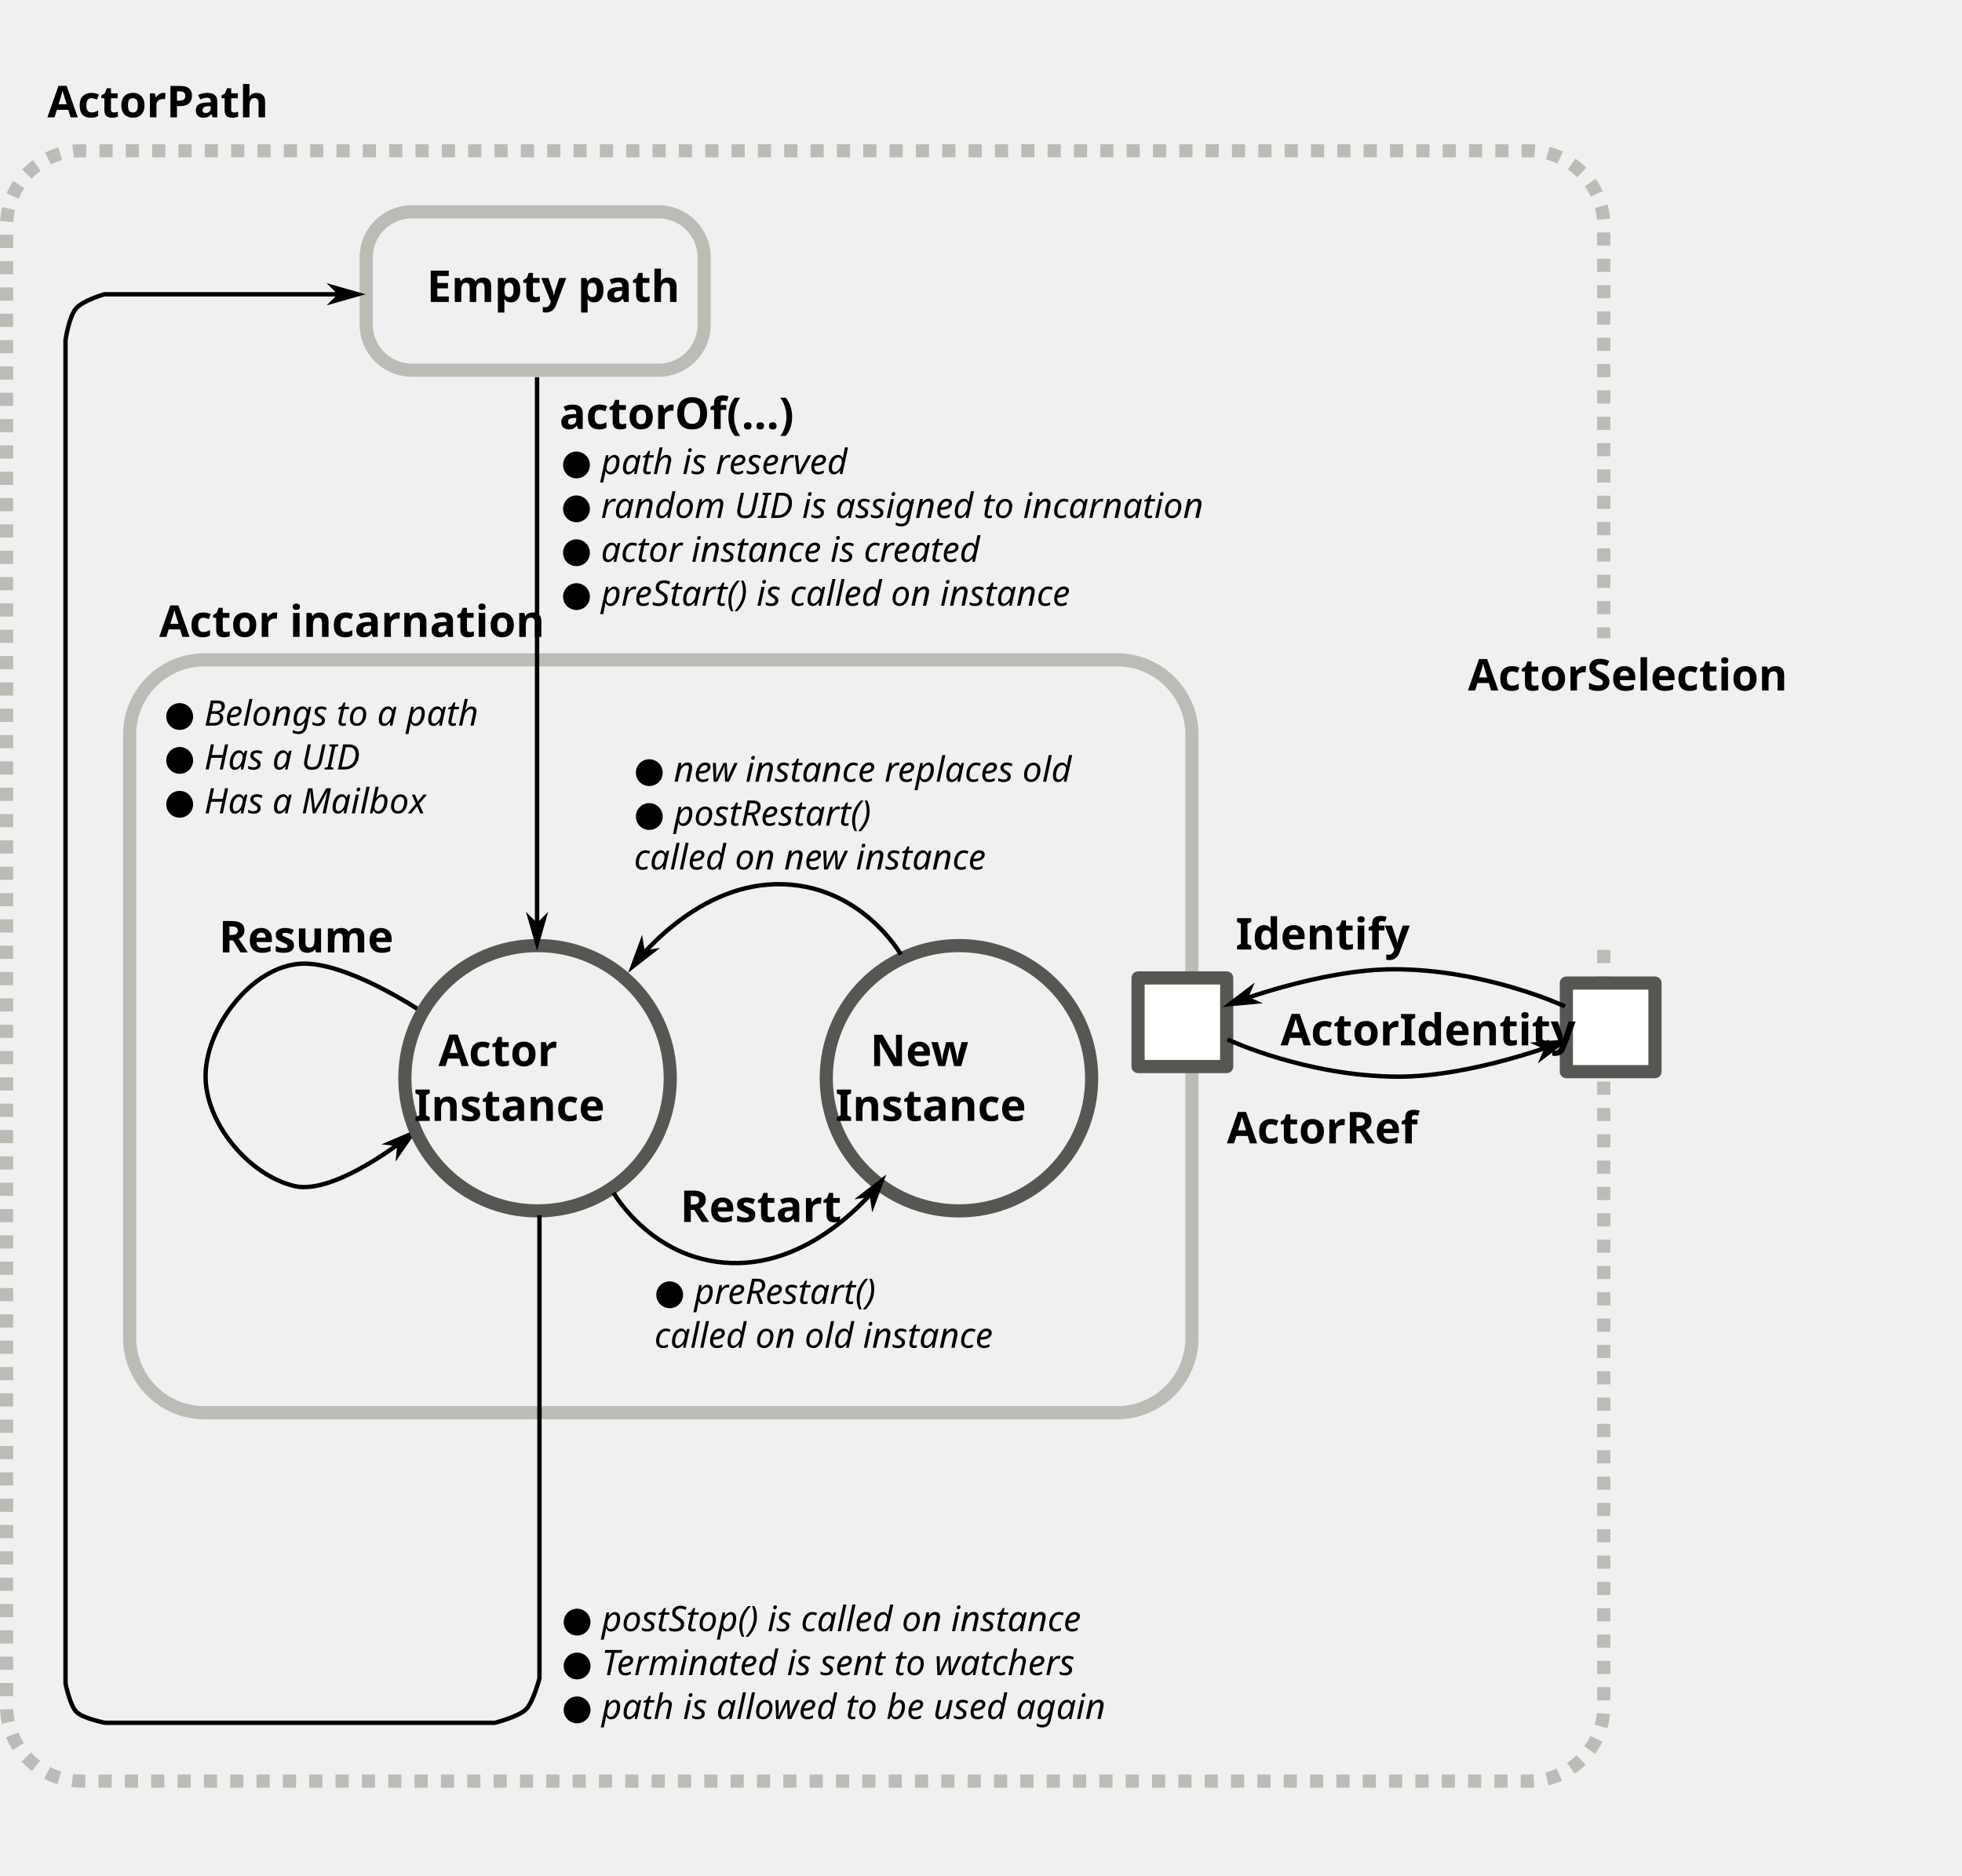
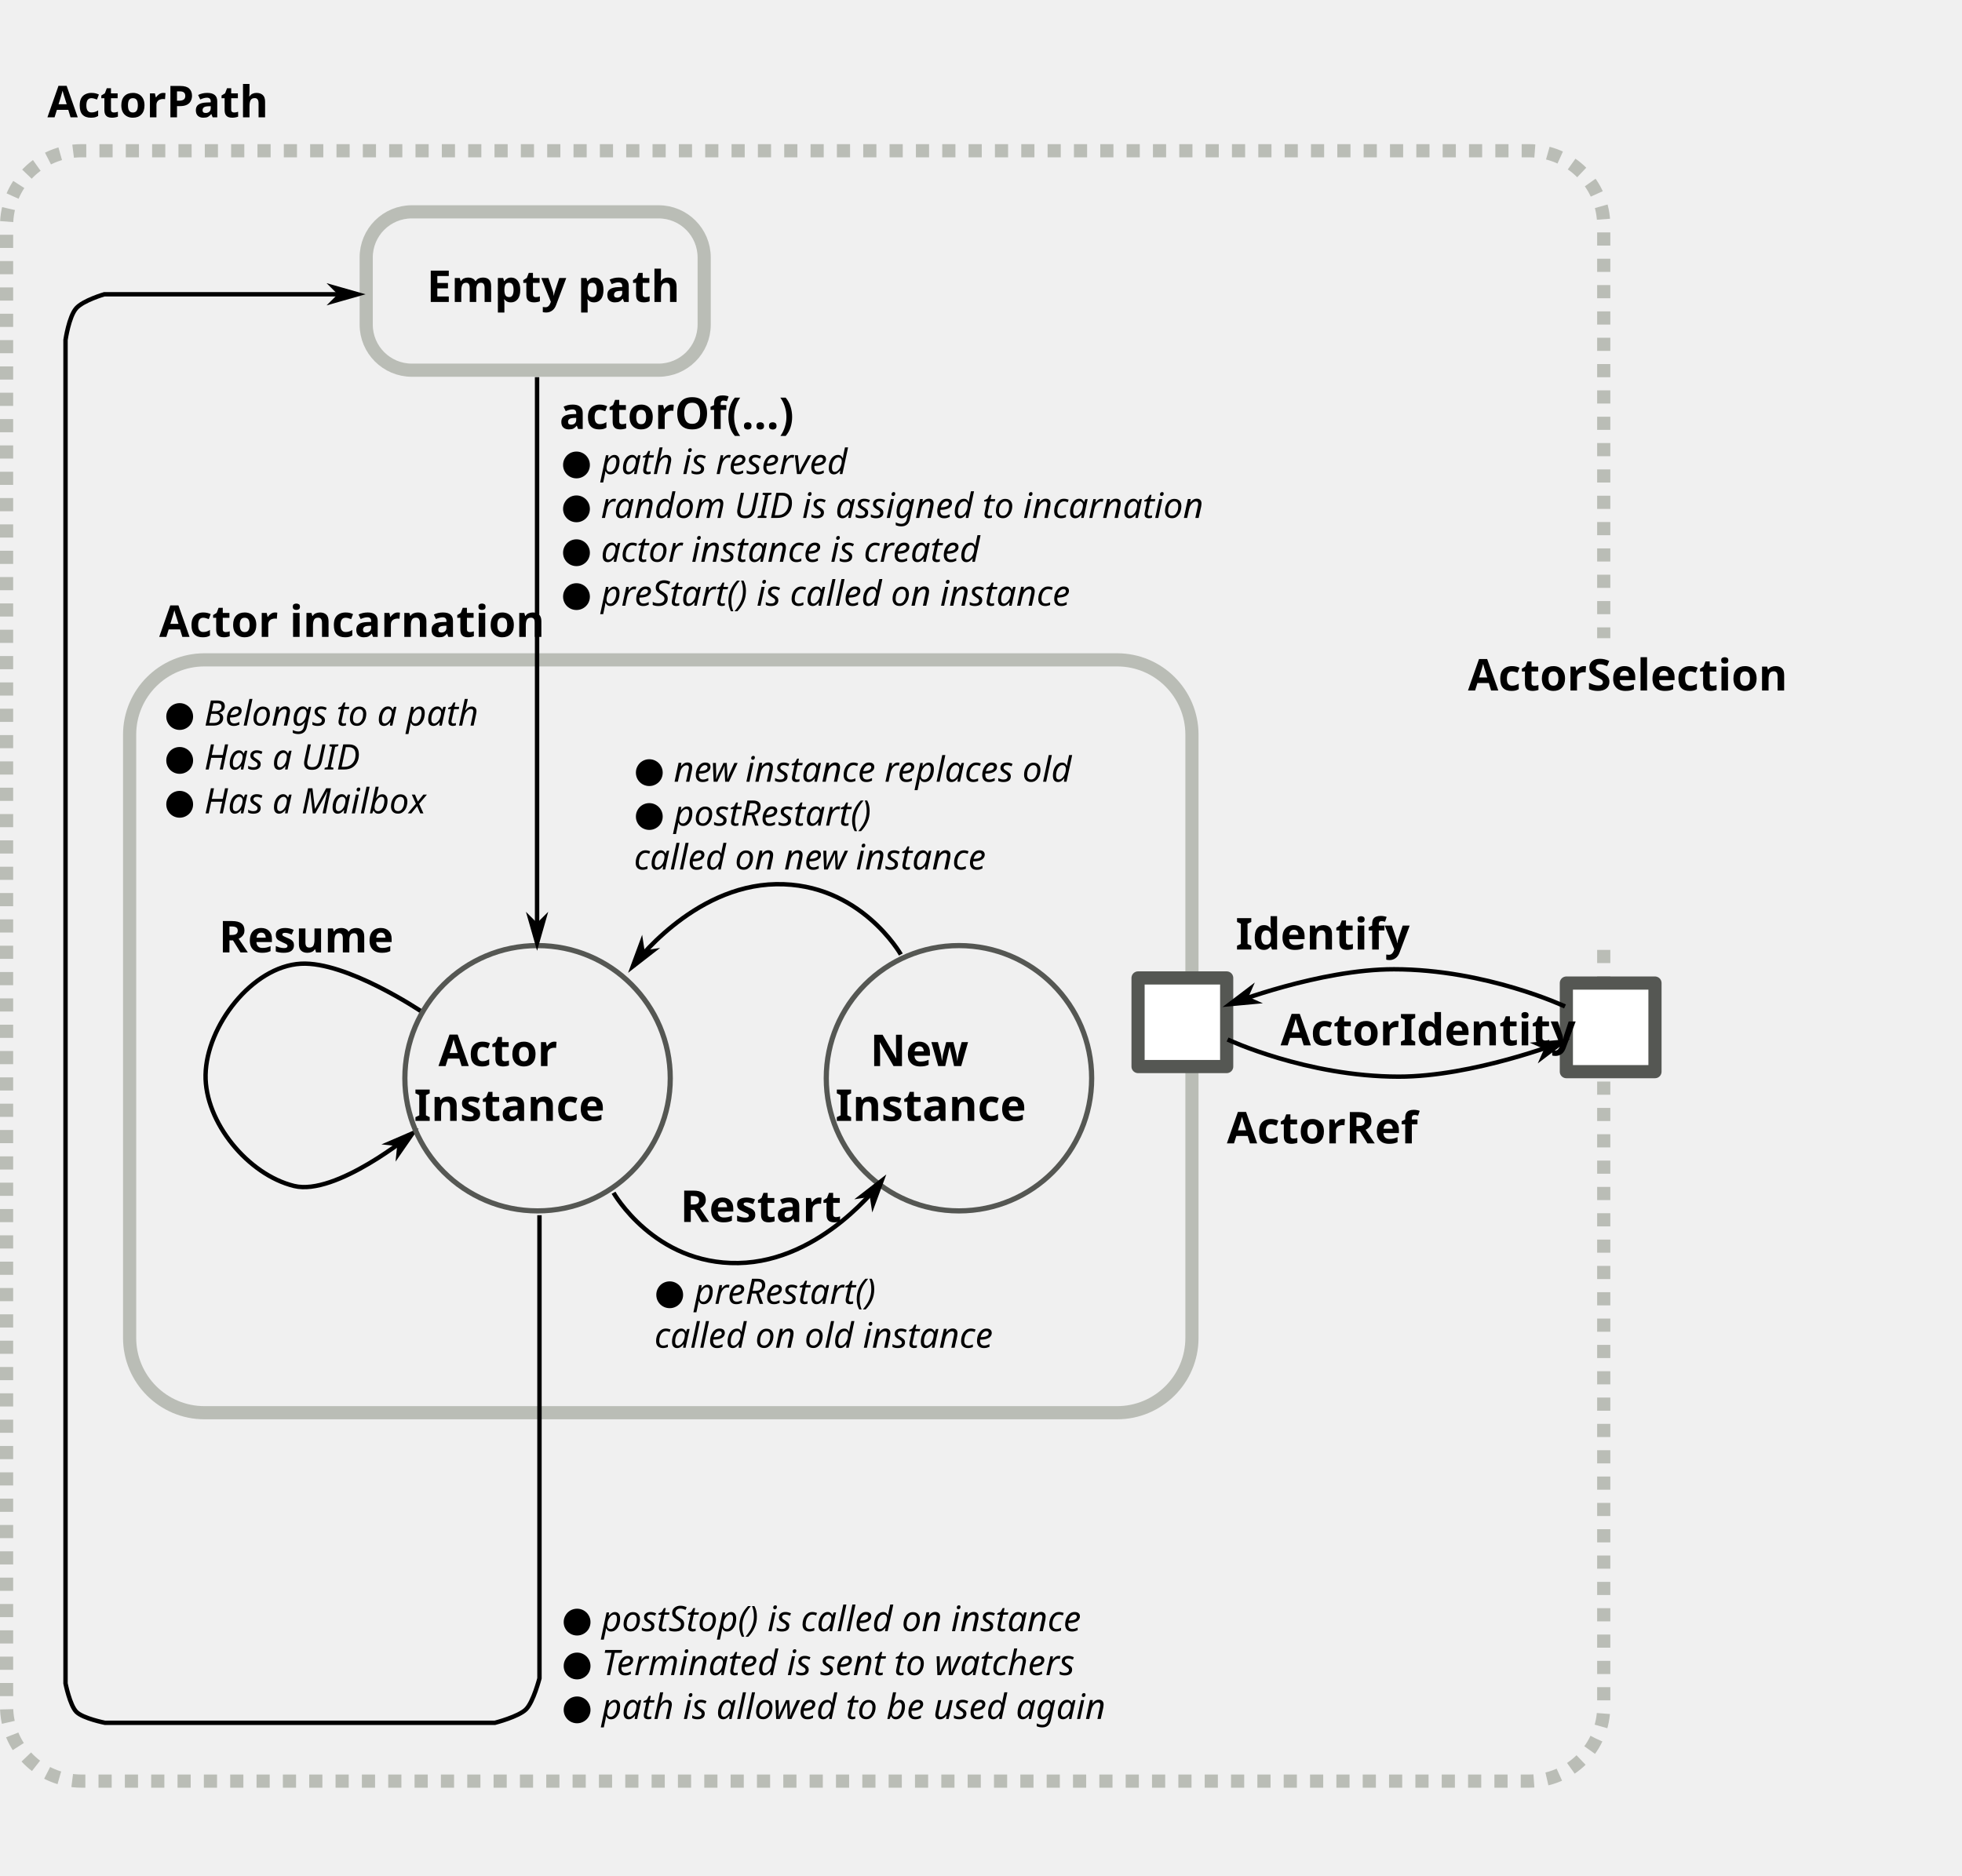
<svg xmlns="http://www.w3.org/2000/svg" width="446.967" height="427.356" id="svg2" version="1.1">
  <defs id="defs4">
    <marker orient="auto" refY="0" refX="0" id="Arrow1Mend" style="overflow:visible">
      <path id="path3777" d="M 0,0 5,-5 -12.5,0 5,5 0,0 z" style="fill-rule:evenodd;stroke:#000000;stroke-width:1pt;marker-start:none" transform="matrix(-0.4,0,0,-0.4,-4,0)" />
    </marker>
    <marker orient="auto" refY="0" refX="0" id="Arrow1Lend" style="overflow:visible">
      <path id="path3771" d="M 0,0 5,-5 -12.5,0 5,5 0,0 z" style="fill-rule:evenodd;stroke:#000000;stroke-width:1pt;marker-start:none" transform="matrix(-0.8,0,0,-0.8,-10,0)" />
    </marker>
  </defs>
  <g id="layer1" transform="translate(-440.46,-63.20817)">
    <path style="fill:none;stroke:#000000;stroke-width:1px;stroke-linecap:butt;stroke-linejoin:miter;stroke-opacity:1;marker-end:url(#Arrow1Mend)" d="M 536.312,293.593 C 536.312,293.593 519.361,282.221 508.992,282.808 497.894,283.437 487.492,297.014 487.29,308.128 487.093,318.913 496.967,330.873 507.442,333.448 516.953,335.786 534.312,321.563 534.312,321.563" id="path4813" />
-     <path style="fill:none;stroke:#555753;stroke-width:2.538;stroke-linejoin:round;stroke-miterlimit:4;stroke-opacity:1;stroke-dasharray:none;stroke-dashoffset:0" id="path2985" d="M 309.006,526.587 C 309.006,540.714 297.554,552.165 283.428,552.165 269.301,552.165 257.849,540.714 257.849,526.587 257.849,512.461 269.301,501.009 283.428,501.009 297.554,501.009 309.006,512.461 309.006,526.587 z" transform="matrix(1.181818,0,0,1.181818,227.964,-313.4271)" />
+     <path style="fill:none;stroke:#555753;stroke-width:2.5.846;stroke-linejoin:round;stroke-miterlimit:4;stroke-opacity:1;stroke-dasharray:none;stroke-dashoffset:0" id="path2985" d="M 309.006,526.587 C 309.006,540.714 297.554,552.165 283.428,552.165 269.301,552.165 257.849,540.714 257.849,526.587 257.849,512.461 269.301,501.009 283.428,501.009 297.554,501.009 309.006,512.461 309.006,526.587 z" transform="matrix(1.181818,0,0,1.181818,227.964,-313.4271)" />
    <text xml:space="preserve" style="font-size:10px;font-style:normal;font-variant:normal;font-weight:normal;font-stretch:normal;text-align:center;line-height:125%;letter-spacing:0px;word-spacing:0px;text-anchor:middle;fill:#000000;fill-opacity:1;stroke:none;font-family:Franklin Gothic Medium;-inkscape-font-specification:Franklin Gothic Medium" x="563.001" y="306.128" id="text3755">
      <tspan id="tspan3757" x="563.001" y="306.128" style="font-weight:bold;-inkscape-font-specification:'Franklin Gothic Medium, Bold'">Actor</tspan>
      <tspan x="563.001" y="318.628" id="tspan4591" style="font-weight:bold;-inkscape-font-specification:'Franklin Gothic Medium, Bold'">Instance</tspan>
    </text>
-     <path transform="matrix(1.181818,0,0,1.181818,323.964,-313.4271)" d="M 309.006,526.587 C 309.006,540.714 297.554,552.165 283.428,552.165 269.301,552.165 257.849,540.714 257.849,526.587 257.849,512.461 269.301,501.009 283.428,501.009 297.554,501.009 309.006,512.461 309.006,526.587 z" id="path4593" style="fill:none;stroke:#555753;stroke-width:2.538;stroke-linejoin:round;stroke-miterlimit:4;stroke-opacity:1;stroke-dasharray:none;stroke-dashoffset:0" />
+     <path transform="matrix(1.181818,0,0,1.181818,323.964,-313.4271)" d="M 309.006,526.587 C 309.006,540.714 297.554,552.165 283.428,552.165 269.301,552.165 257.849,540.714 257.849,526.587 257.849,512.461 269.301,501.009 283.428,501.009 297.554,501.009 309.006,512.461 309.006,526.587 z" id="path4593" style="fill:none;stroke:#555753;stroke-width:2.5.846;stroke-linejoin:round;stroke-miterlimit:4;stroke-opacity:1;stroke-dasharray:none;stroke-dashoffset:0" />
    <text id="text4595" y="306.128" x="659.001" style="font-size:10px;font-style:normal;font-variant:normal;font-weight:normal;font-stretch:normal;text-align:center;line-height:125%;letter-spacing:0px;word-spacing:0px;text-anchor:middle;fill:#000000;fill-opacity:1;stroke:none;font-family:Franklin Gothic Medium;-inkscape-font-specification:Franklin Gothic Medium" xml:space="preserve">
      <tspan y="306.128" x="659.001" id="tspan4597" style="font-weight:bold;-inkscape-font-specification:'Franklin Gothic Medium, Bold'">New</tspan>
      <tspan y="318.628" x="659.001" id="tspan4601" style="font-weight:bold;-inkscape-font-specification:'Franklin Gothic Medium, Bold'">Instance</tspan>
    </text>
    <path style="fill:none;stroke:#000000;stroke-width:1px;stroke-linecap:butt;stroke-linejoin:miter;stroke-opacity:1;marker-end:url(#Arrow1Mend)" d="M 580.234,334.998 C 580.234,334.998 589.485,351.355 608.655,351.017 627.824,350.679 641.209,332.414 641.209,332.414" id="path4603" />
    <text xml:space="preserve" style="font-size:10px;font-style:oblique;font-variant:normal;font-weight:normal;font-stretch:normal;line-height:125%;letter-spacing:0px;word-spacing:0px;fill:#000000;fill-opacity:1;stroke:none;font-family:Franklin Gothic Medium;-inkscape-font-specification:Sans Oblique" x="595.421" y="341.649" id="text4789">
      <tspan id="tspan4791" x="595.421" y="341.649" style="font-style:normal;font-weight:bold;-inkscape-font-specification:'Franklin Gothic Medium, Bold'">Restart</tspan>
    </text>
    <text xml:space="preserve" style="font-size:8px;font-style:oblique;font-variant:normal;font-weight:normal;font-stretch:normal;line-height:125%;letter-spacing:0px;word-spacing:0px;fill:#000000;fill-opacity:1;stroke:none;font-family:Franklin Gothic Medium;-inkscape-font-specification:Sans Oblique" x="589.536" y="360.318" id="text4793">
      <tspan id="tspan4795" x="589.536" y="360.318">● preRestart()</tspan>
      <tspan x="589.536" y="370.318" id="tspan4797">called on old instance</tspan>
    </text>
    <path id="path4799" d="M 645.684,280.707 C 645.684,280.707 636.433,264.35 617.264,264.688 598.094,265.026 584.709,283.29 584.709,283.29" style="fill:none;stroke:#000000;stroke-width:1px;stroke-linecap:butt;stroke-linejoin:miter;stroke-opacity:1;marker-end:url(#Arrow1Mend)" />
    <text xml:space="preserve" style="font-size:8px;font-style:oblique;font-variant:normal;font-weight:normal;font-stretch:normal;line-height:125%;letter-spacing:0px;word-spacing:0px;fill:#000000;fill-opacity:1;stroke:none;font-family:Franklin Gothic Medium;-inkscape-font-specification:Sans Oblique" x="584.885" y="241.336" id="text4801">
      <tspan id="tspan4803" x="584.885" y="241.336">● new instance replaces old</tspan>
      <tspan x="584.885" y="251.336" id="tspan4811">● postRestart()</tspan>
      <tspan x="584.885" y="261.336" id="tspan4807">called on new instance</tspan>
    </text>
    <text xml:space="preserve" style="font-size:10px;font-style:oblique;font-variant:normal;font-weight:normal;font-stretch:normal;line-height:125%;letter-spacing:0px;word-spacing:0px;fill:#000000;fill-opacity:1;stroke:none;font-family:Franklin Gothic Medium;-inkscape-font-specification:Sans Oblique" x="490.323" y="280.224" id="text4999">
      <tspan id="tspan5001" x="490.323" y="280.224" style="font-style:normal;font-weight:bold;-inkscape-font-specification:'Franklin Gothic Medium, Bold'">Resume</tspan>
    </text>
    <rect style="fill:none;stroke:#babdb6;stroke-width:3;stroke-linejoin:round;stroke-miterlimit:4;stroke-opacity:1;stroke-dasharray:none;stroke-dashoffset:0" id="rect5003" width="242.011" height="171.555" x="469.99" y="213.566" ry="17.052" rx="17.052" />
    <text xml:space="preserve" style="font-size:10px;font-style:oblique;font-variant:normal;font-weight:bold;font-stretch:normal;line-height:125%;letter-spacing:0px;word-spacing:0px;fill:#000000;fill-opacity:1;stroke:none;font-family:Franklin Gothic Medium;-inkscape-font-specification:'Franklin Gothic Medium, Bold'" x="476.735" y="208.332" id="text5005">
      <tspan x="476.735" y="208.332" style="font-style:normal;font-weight:bold;-inkscape-font-specification:'Franklin Gothic Medium, Bold'" id="tspan8329">Actor incarnation</tspan>
    </text>
    <text xml:space="preserve" style="font-size:8px;font-style:oblique;font-variant:normal;font-weight:normal;font-stretch:normal;line-height:125%;letter-spacing:0px;word-spacing:0px;fill:#000000;fill-opacity:1;stroke:none;font-family:Franklin Gothic Medium;-inkscape-font-specification:Sans Oblique" x="477.903" y="228.551" id="text5009">
      <tspan x="477.903" y="228.551" id="tspan5013">● Belongs to a path</tspan>
      <tspan x="477.903" y="238.551" id="tspan5017">● Has a UID</tspan>
      <tspan x="477.903" y="248.551" id="tspan8521">● Has a Mailbox</tspan>
    </text>
    <text xml:space="preserve" style="font-size:10px;font-style:oblique;font-variant:normal;font-weight:normal;font-stretch:normal;line-height:125%;letter-spacing:0px;word-spacing:0px;fill:#000000;fill-opacity:1;stroke:none;font-family:Franklin Gothic Medium;-inkscape-font-specification:Sans Oblique" x="567.915" y="160.959" id="text5021">
      <tspan id="tspan5023" x="567.915" y="160.959" style="font-style:normal;font-weight:bold;-inkscape-font-specification:'Franklin Gothic Medium, Bold'">actorOf(...)</tspan>
    </text>
    <text xml:space="preserve" style="font-size:8px;font-style:oblique;font-variant:normal;font-weight:normal;font-stretch:normal;line-height:125%;letter-spacing:0px;word-spacing:0px;fill:#000000;fill-opacity:1;stroke:none;font-family:Franklin Gothic Medium;-inkscape-font-specification:Sans Oblique" x="568.296" y="171.227" id="text7233">
      <tspan id="tspan7235" x="568.296" y="171.227">● path is reserved</tspan>
      <tspan x="568.296" y="181.227" id="tspan8321">● random UID is assigned to incarnation</tspan>
      <tspan x="568.296" y="191.227" id="tspan8319">● actor instance is created</tspan>
      <tspan x="568.296" y="201.227" id="tspan8029">● preStart() is called on instance</tspan>
      <tspan x="568.296" y="211.227" id="tspan8033" />
    </text>
    <flowRoot xml:space="preserve" id="flowRoot7991" style="font-size:10px;font-style:oblique;font-variant:normal;font-weight:bold;font-stretch:normal;line-height:125%;letter-spacing:0px;word-spacing:0px;fill:#000000;fill-opacity:1;stroke:none;font-family:Franklin Gothic Medium;-inkscape-font-specification:Sans Bold" transform="translate(385.9676,-170.0242)">
      <flowRegion id="flowRegion7993">
        <rect id="rect7995" width="101.796" height="39.272" x="182.406" y="560.433" />
      </flowRegion>
      <flowPara id="flowPara7997">
        <flowSpan style="font-style:normal;-inkscape-font-specification:'Franklin Gothic Medium, Bold'" id="flowSpan8007">Stop</flowSpan>
        <flowSpan style="font-weight:normal;-inkscape-font-specification:'Franklin Gothic Medium, Oblique'" id="flowSpan8011"> or</flowSpan>
      </flowPara>
      <flowPara id="flowPara8001">
        <flowSpan style="font-style:normal;-inkscape-font-specification:'Franklin Gothic Medium, Bold'" id="flowSpan8009">context.stop()</flowSpan>
        <flowSpan style="font-weight:normal;-inkscape-font-specification:'Franklin Gothic Medium, Oblique'" id="flowSpan8013"> or</flowSpan>
      </flowPara>
      <flowPara id="flowPara8005" style="font-style:normal;-inkscape-font-specification:'Franklin Gothic Medium, Bold'">PoisonPill</flowPara>
    </flowRoot>
    <text xml:space="preserve" style="font-size:8px;font-style:oblique;font-variant:normal;font-weight:normal;font-stretch:normal;line-height:125%;letter-spacing:0px;word-spacing:0px;fill:#000000;fill-opacity:1;stroke:none;font-family:Franklin Gothic Medium;-inkscape-font-specification:Sans" x="296.088" y="649.828" id="text8015">
      <tspan id="tspan8019" x="296.088" y="649.828" />
    </text>
    <text xml:space="preserve" style="font-size:8px;font-style:oblique;font-variant:normal;font-weight:normal;font-stretch:normal;line-height:125%;letter-spacing:0px;word-spacing:0px;fill:#000000;fill-opacity:1;stroke:none;font-family:Franklin Gothic Medium;-inkscape-font-specification:Sans" x="568.439" y="434.904" id="text8023">
      <tspan id="tspan8025" x="568.439" y="434.904">● postStop() is called on instance</tspan>
      <tspan x="568.439" y="444.904" id="tspan8027">● Terminated is sent to watchers</tspan>
      <tspan x="568.439" y="454.904" id="tspan8035">● path is allowed to be used again</tspan>
    </text>
    <text xml:space="preserve" style="font-size:10px;font-style:normal;font-variant:normal;font-weight:bold;font-stretch:normal;line-height:125%;letter-spacing:0px;word-spacing:0px;fill:#000000;fill-opacity:1;stroke:none;font-family:Franklin Gothic Medium;-inkscape-font-specification:Sans" x="719.952" y="323.754" id="text8037">
      <tspan id="tspan8039" x="719.952" y="323.754">ActorRef</tspan>
    </text>
    <flowRoot xml:space="preserve" id="flowRoot8043" style="font-size:8px;font-style:oblique;font-variant:normal;font-weight:normal;font-stretch:normal;line-height:125%;letter-spacing:0px;word-spacing:0px;fill:#000000;fill-opacity:1;stroke:none;font-family:Franklin Gothic Medium;-inkscape-font-specification:Sans" transform="translate(642.4502,-151.579)">
      <flowRegion id="flowRegion8045">
        <rect id="rect8047" width="106.838" height="94.024" x="77.296" y="480.142" />
      </flowRegion>
      <flowPara id="flowPara8049">● Represents the </flowPara>
      <flowPara id="flowPara8715">incarnation</flowPara>
      <flowPara id="flowPara8285">● Hides the instance</flowPara>
      <flowPara id="flowPara8051">● Has a path</flowPara>
      <flowPara id="flowPara8053">● Has a UID</flowPara>
      <flowPara id="flowPara8055" />
    </flowRoot>
    <path style="fill:none;stroke:#babdb6;stroke-width:3;stroke-linejoin:round;stroke-miterlimit:4;stroke-opacity:1;stroke-dasharray:3, 3;stroke-dashoffset:0" d="M 805.81,279.664 805.81,452.012 C 805.81,461.459 798.205,469.065 788.758,469.065 L 459.012,469.065 C 449.565,469.065 441.96,461.459 441.96,452.012 L 441.96,114.607 C 441.96,105.16 449.565,97.555 459.012,97.555 L 788.758,97.555 C 798.205,97.555 805.81,105.16 805.81,114.607 L 805.81,208.636" id="rect8057" />
    <text xml:space="preserve" style="font-size:10px;font-style:normal;font-variant:normal;font-weight:bold;font-stretch:normal;line-height:125%;letter-spacing:0px;word-spacing:0px;fill:#000000;fill-opacity:1;stroke:none;font-family:Franklin Gothic Medium;-inkscape-font-specification:'Franklin Gothic Medium, Bold'" x="451.267" y="89.938" id="text8059">
      <tspan id="tspan8061" x="451.267" y="89.938">ActorPath</tspan>
    </text>
    <rect style="fill:#ffffff;fill-opacity:1;stroke:#555753;stroke-width:3;stroke-linejoin:round;stroke-miterlimit:4;stroke-opacity:1;stroke-dasharray:none;stroke-dashoffset:0" id="rect8063" width="20.189" height="20.189" x="797.295" y="287.214" />
    <text xml:space="preserve" style="font-size:10px;font-style:normal;font-variant:normal;font-weight:bold;font-stretch:normal;line-height:125%;letter-spacing:0px;word-spacing:0px;fill:#000000;fill-opacity:1;stroke:none;font-family:Franklin Gothic Medium;-inkscape-font-specification:Sans" x="721.956" y="279.571" id="text8271">
      <tspan id="tspan8273" x="721.956" y="279.571">Identify</tspan>
    </text>
    <text xml:space="preserve" style="font-size:10px;font-style:normal;font-variant:normal;font-weight:bold;font-stretch:normal;line-height:125%;letter-spacing:0px;word-spacing:0px;fill:#000000;fill-opacity:1;stroke:none;font-family:Franklin Gothic Medium;-inkscape-font-specification:Sans" x="732.19" y="301.415" id="text8275">
      <tspan id="tspan8277" x="732.19" y="301.415">ActorIdentity</tspan>
    </text>
    <rect y="286.051" x="699.723" height="20.189" width="20.189" id="rect8317" style="fill:#ffffff;fill-opacity:1;stroke:#555753;stroke-width:3;stroke-linejoin:round;stroke-miterlimit:4;stroke-opacity:1;stroke-dasharray:none;stroke-dashoffset:0" />
    <rect y="111.478" x="523.885" height="36.084" width="76.995" id="rect8323" style="fill:none;stroke:#babdb6;stroke-width:3;stroke-linejoin:round;stroke-miterlimit:4;stroke-opacity:1;stroke-dasharray:none;stroke-dashoffset:0" ry="10.392" rx="10.392" />
    <path id="path8517" d="M 563.357,340.112 563.357,445.64 C 563.357,445.64 561.98,451.018 560.291,452.706 558.602,454.395 553.225,455.772 553.225,455.772 L 464.349,455.772 C 464.349,455.772 459.361,454.785 457.867,453.291 456.373,451.797 455.386,446.809 455.386,446.809 L 455.386,140.68 C 455.386,140.68 456.144,135.384 457.808,133.471 459.378,131.666 464.23,130.262 464.23,130.262 L 521.769,130.262" style="fill:none;stroke:#000000;stroke-width:1px;stroke-linecap:butt;stroke-linejoin:miter;stroke-opacity:1;marker-end:url(#Arrow1Mend)" />
    <text xml:space="preserve" style="font-size:10px;font-style:normal;font-variant:normal;font-weight:bold;font-stretch:normal;line-height:125%;letter-spacing:0px;word-spacing:0px;fill:#000000;fill-opacity:1;stroke:none;font-family:Franklin Gothic Medium;-inkscape-font-specification:Sans" x="537.682" y="132.016" id="text8523">
      <tspan id="tspan8525" x="537.682" y="132.016">Empty path</tspan>
    </text>
    <path style="fill:none;stroke:#000000;stroke-width:1px;stroke-linecap:butt;stroke-linejoin:miter;stroke-opacity:1;marker-end:url(#Arrow1Mend)" d="M 562.812,149.15 562.812,277.892" id="path8529" />
    <path style="fill:none;stroke:#000000;stroke-width:1px;stroke-linecap:butt;stroke-linejoin:miter;stroke-opacity:1;marker-end:url(#Arrow1Mend)" d="M 720.114,300.073 C 720.114,300.073 738.071,308.528 759.082,308.542 775.992,308.554 796.306,300.655 796.306,300.655" id="path8717" />
    <path id="path8903" d="M 796.988,292.542 C 796.988,292.542 779.03,284.088 758.019,284.073 741.11,284.062 720.796,291.961 720.796,291.961" style="fill:none;stroke:#000000;stroke-width:1px;stroke-linecap:butt;stroke-linejoin:miter;stroke-opacity:1;marker-end:url(#Arrow1Mend)" />
    <text id="text8065" y="220.553" x="774.882" style="font-size:10px;font-style:normal;font-variant:normal;font-weight:bold;font-stretch:normal;line-height:125%;letter-spacing:0px;word-spacing:0px;fill:#000000;fill-opacity:1;stroke:none;font-family:Franklin Gothic Medium;-inkscape-font-specification:Sans" xml:space="preserve">
      <tspan y="220.553" x="774.882" id="tspan8067">ActorSelection</tspan>
    </text>
    <flowRoot transform="translate(697.3805,-254.7802)" style="font-size:8px;font-style:oblique;font-variant:normal;font-weight:normal;font-stretch:normal;line-height:125%;letter-spacing:0px;word-spacing:0px;fill:#000000;fill-opacity:1;stroke:none;font-family:Franklin Gothic Medium;-inkscape-font-specification:Sans" id="flowRoot8069" xml:space="preserve">
      <flowRegion id="flowRegion8071">
        <rect y="480.142" x="77.296" height="92.87" width="117.098" id="rect8073" />
      </flowRegion>
      <flowPara id="flowPara8079">● Represents a path (or multiple with wildcards)</flowPara>
      <flowPara id="flowPara8081">● Allows resolving the underlying ActorRef by sending an Identify message</flowPara>
    </flowRoot>
  </g>
</svg>
